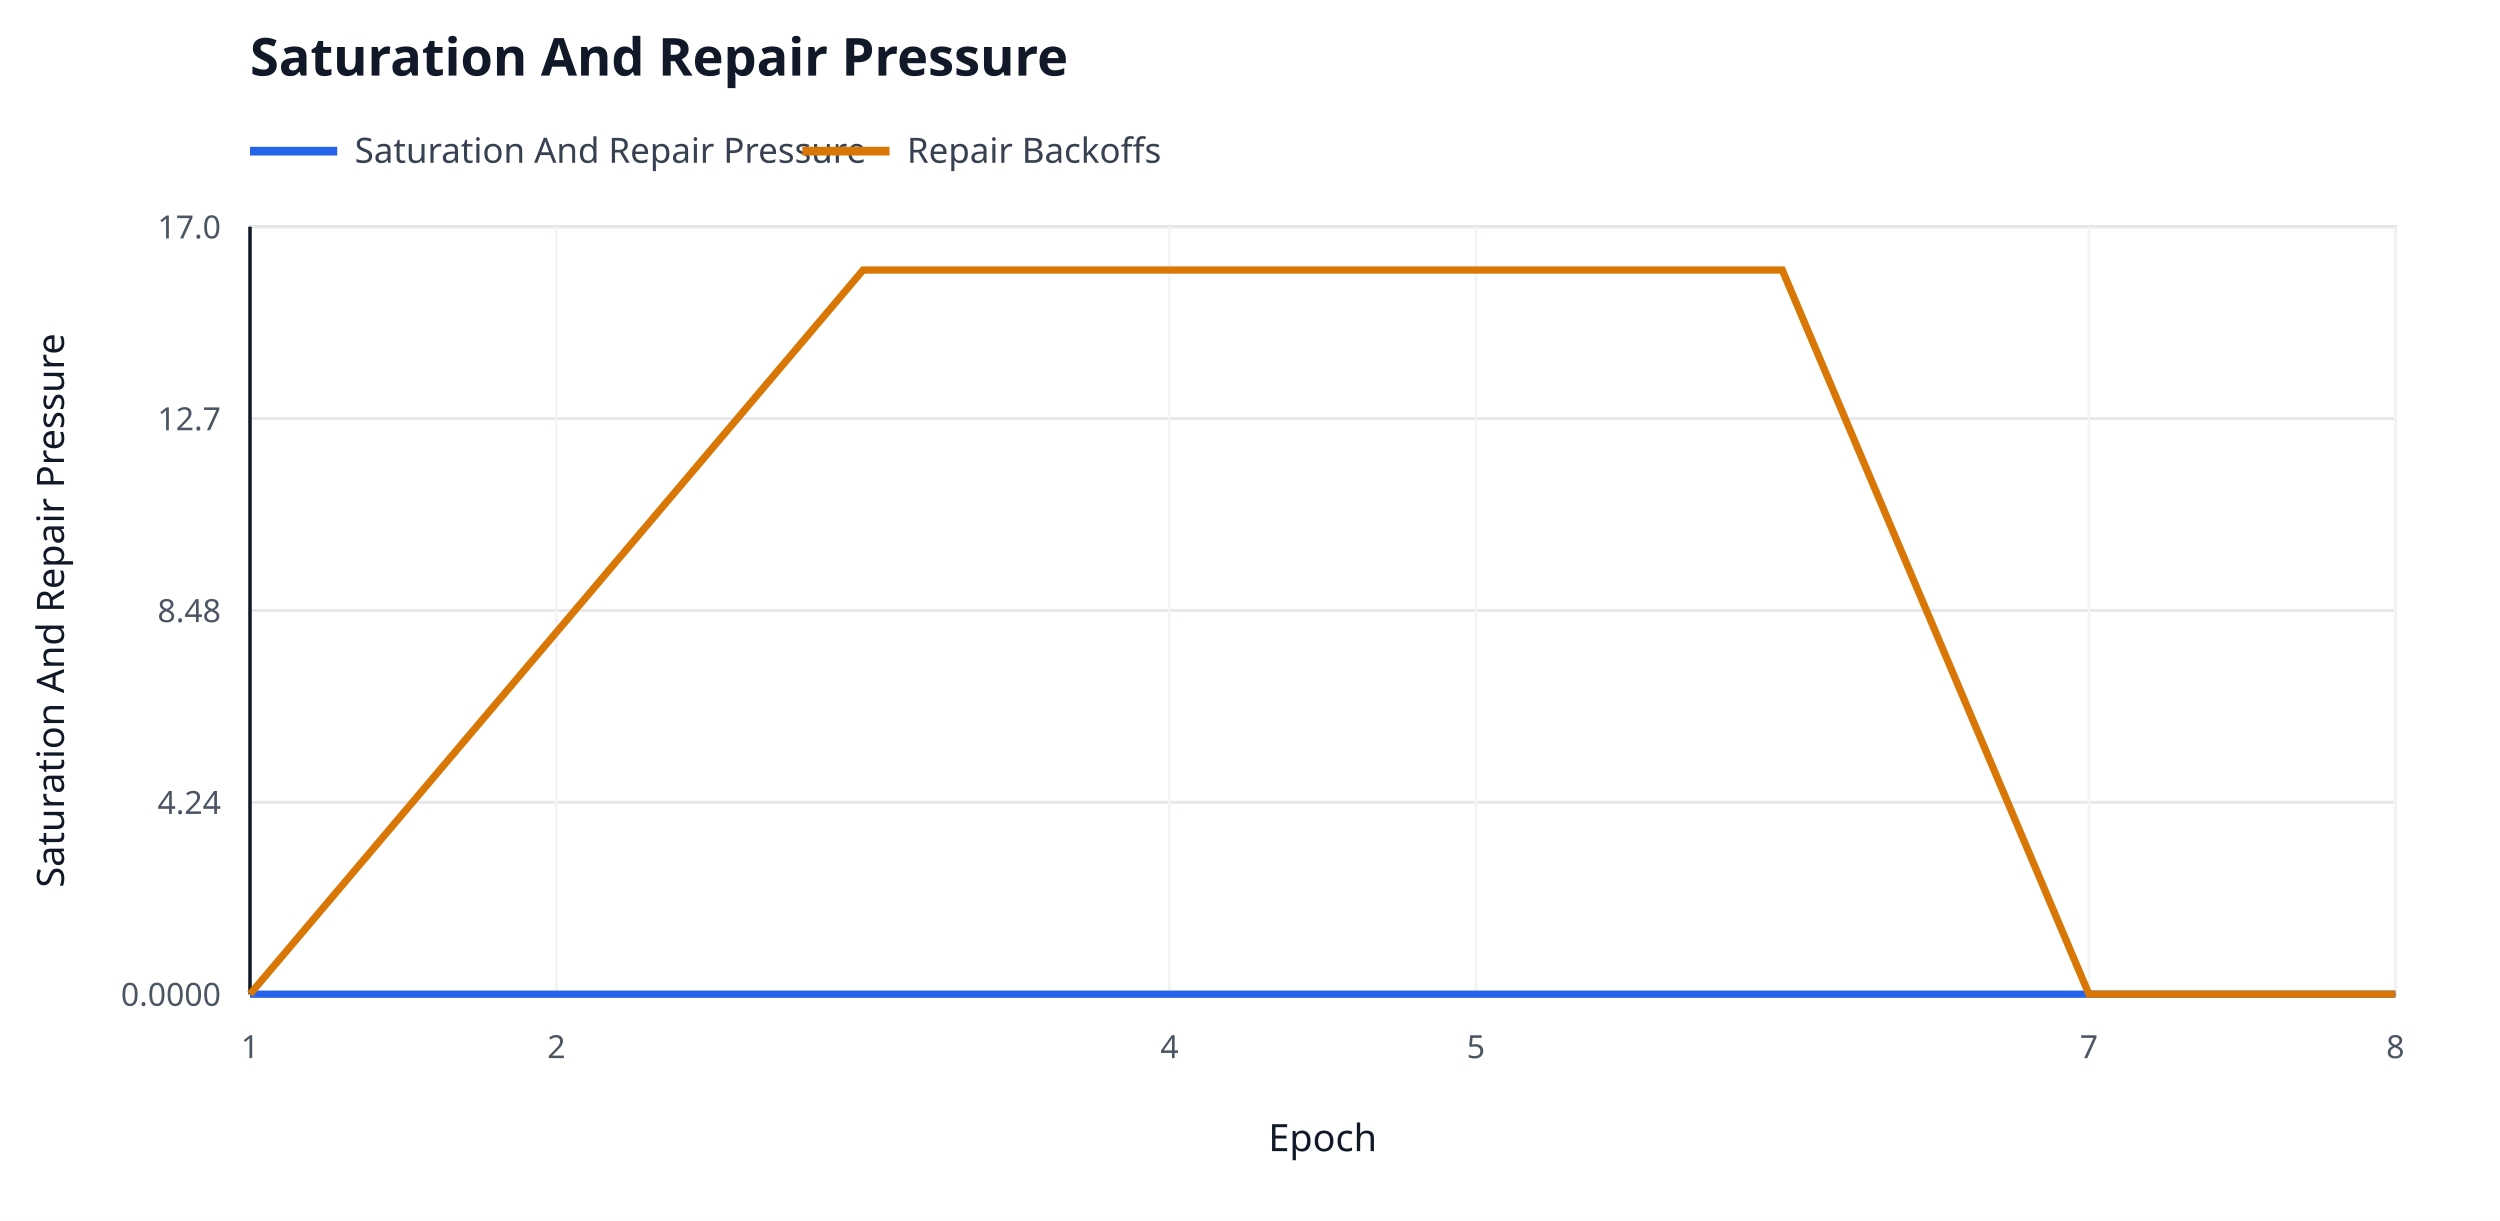
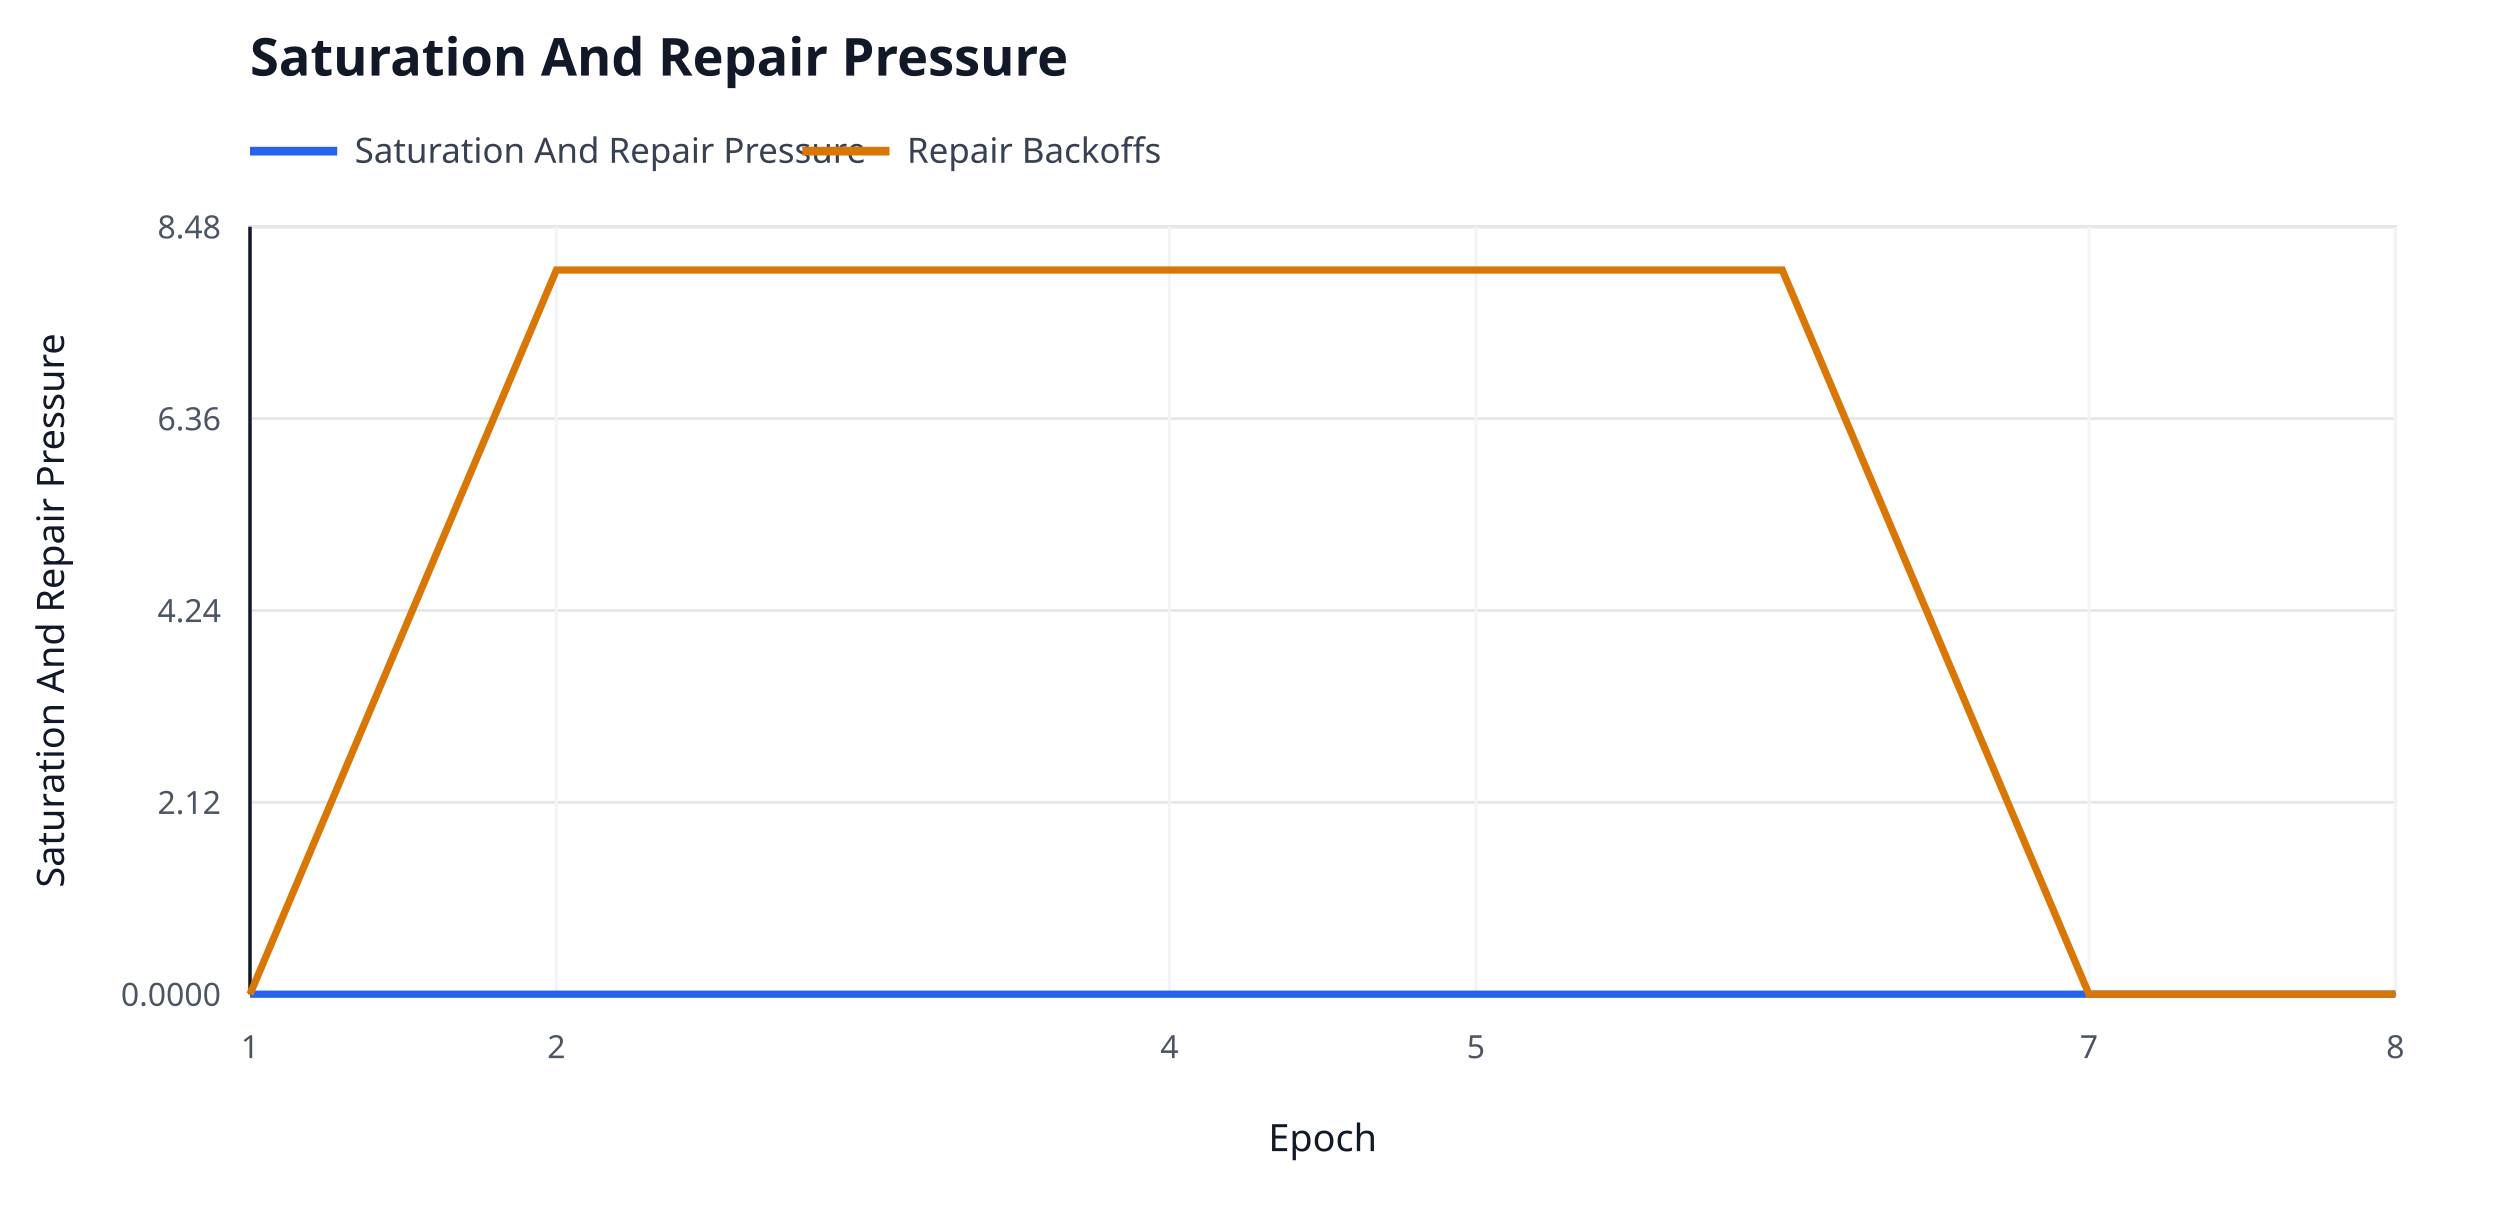
<svg xmlns="http://www.w3.org/2000/svg" width="860" height="420" viewBox="0 0 860 420">
  <rect width="100%" height="100%" fill="#ffffff" />
  <text x="86" y="26" font-family="sans-serif" font-size="18" font-weight="700" fill="#111827">Saturation And Repair Pressure</text>
  <line x1="86" y1="52" x2="116" y2="52" stroke="#2563eb" stroke-width="3" />
  <text x="122" y="56" font-family="sans-serif" font-size="12" fill="#374151">Saturation And Repair Pressure</text>
  <line x1="276" y1="52" x2="306" y2="52" stroke="#d97706" stroke-width="3" />
  <text x="312" y="56" font-family="sans-serif" font-size="12" fill="#374151">Repair Backoffs</text>
  <rect x="86" y="78" width="738" height="264" fill="#ffffff" stroke="#d1d5db" />
  <line x1="86" y1="342.0" x2="824" y2="342.0" stroke="#e5e7eb" stroke-width="1" />
  <text x="76" y="346.0" font-family="sans-serif" font-size="11" text-anchor="end" fill="#4b5563">0.0000</text>
  <line x1="86" y1="276.0" x2="824" y2="276.0" stroke="#e5e7eb" stroke-width="1" />
-   <text x="76" y="280.0" font-family="sans-serif" font-size="11" text-anchor="end" fill="#4b5563">4.24</text>
+   <text x="76" y="280.0" font-family="sans-serif" font-size="11" text-anchor="end" fill="#4b5563">2.12</text>
  <line x1="86" y1="210.0" x2="824" y2="210.0" stroke="#e5e7eb" stroke-width="1" />
-   <text x="76" y="214.0" font-family="sans-serif" font-size="11" text-anchor="end" fill="#4b5563">8.48</text>
+   <text x="76" y="214.0" font-family="sans-serif" font-size="11" text-anchor="end" fill="#4b5563">4.24</text>
  <line x1="86" y1="144.0" x2="824" y2="144.0" stroke="#e5e7eb" stroke-width="1" />
-   <text x="76" y="148.0" font-family="sans-serif" font-size="11" text-anchor="end" fill="#4b5563">12.7</text>
+   <text x="76" y="148.0" font-family="sans-serif" font-size="11" text-anchor="end" fill="#4b5563">6.36</text>
  <line x1="86" y1="78.0" x2="824" y2="78.0" stroke="#e5e7eb" stroke-width="1" />
-   <text x="76" y="82.0" font-family="sans-serif" font-size="11" text-anchor="end" fill="#4b5563">17.0</text>
+   <text x="76" y="82.0" font-family="sans-serif" font-size="11" text-anchor="end" fill="#4b5563">8.48</text>
  <line x1="86.0" y1="78" x2="86.0" y2="342" stroke="#f3f4f6" stroke-width="1" />
  <text x="86.0" y="364" font-family="sans-serif" font-size="11" text-anchor="middle" fill="#4b5563">1</text>
  <line x1="191.4" y1="78" x2="191.4" y2="342" stroke="#f3f4f6" stroke-width="1" />
  <text x="191.4" y="364" font-family="sans-serif" font-size="11" text-anchor="middle" fill="#4b5563">2</text>
  <line x1="402.3" y1="78" x2="402.3" y2="342" stroke="#f3f4f6" stroke-width="1" />
  <text x="402.3" y="364" font-family="sans-serif" font-size="11" text-anchor="middle" fill="#4b5563">4</text>
  <line x1="507.7" y1="78" x2="507.7" y2="342" stroke="#f3f4f6" stroke-width="1" />
  <text x="507.7" y="364" font-family="sans-serif" font-size="11" text-anchor="middle" fill="#4b5563">5</text>
  <line x1="718.6" y1="78" x2="718.6" y2="342" stroke="#f3f4f6" stroke-width="1" />
  <text x="718.6" y="364" font-family="sans-serif" font-size="11" text-anchor="middle" fill="#4b5563">7</text>
  <line x1="824.0" y1="78" x2="824.0" y2="342" stroke="#f3f4f6" stroke-width="1" />
  <text x="824.0" y="364" font-family="sans-serif" font-size="11" text-anchor="middle" fill="#4b5563">8</text>
  <line x1="86" y1="342" x2="824" y2="342" stroke="#111827" stroke-width="1.2" />
  <line x1="86" y1="78" x2="86" y2="342" stroke="#111827" stroke-width="1.2" />
  <text x="455.0" y="396" font-family="sans-serif" font-size="13" text-anchor="middle" fill="#111827">Epoch</text>
  <text transform="translate(22 210.0) rotate(-90)" font-family="sans-serif" font-size="13" text-anchor="middle" fill="#111827">Saturation And Repair Pressure</text>
  <polyline fill="none" stroke="#2563eb" stroke-width="2.5" points="86.0,342.0 191.4,342.0 296.9,342.0 402.3,342.0 507.7,342.0 613.1,342.0 718.6,342.0 824.0,342.0" />
-   <polyline fill="none" stroke="#d97706" stroke-width="2.5" points="86.0,342.0 191.4,217.5 296.9,92.9 402.3,92.9 507.7,92.9 613.1,92.9 718.6,342.0 824.0,342.0" />
+   <polyline fill="none" stroke="#d97706" stroke-width="2.5" points="86.0,342.0 191.4,92.9 296.9,92.9 402.3,92.9 507.7,92.9 613.1,92.9 718.6,342.0 824.0,342.0" />
</svg>
